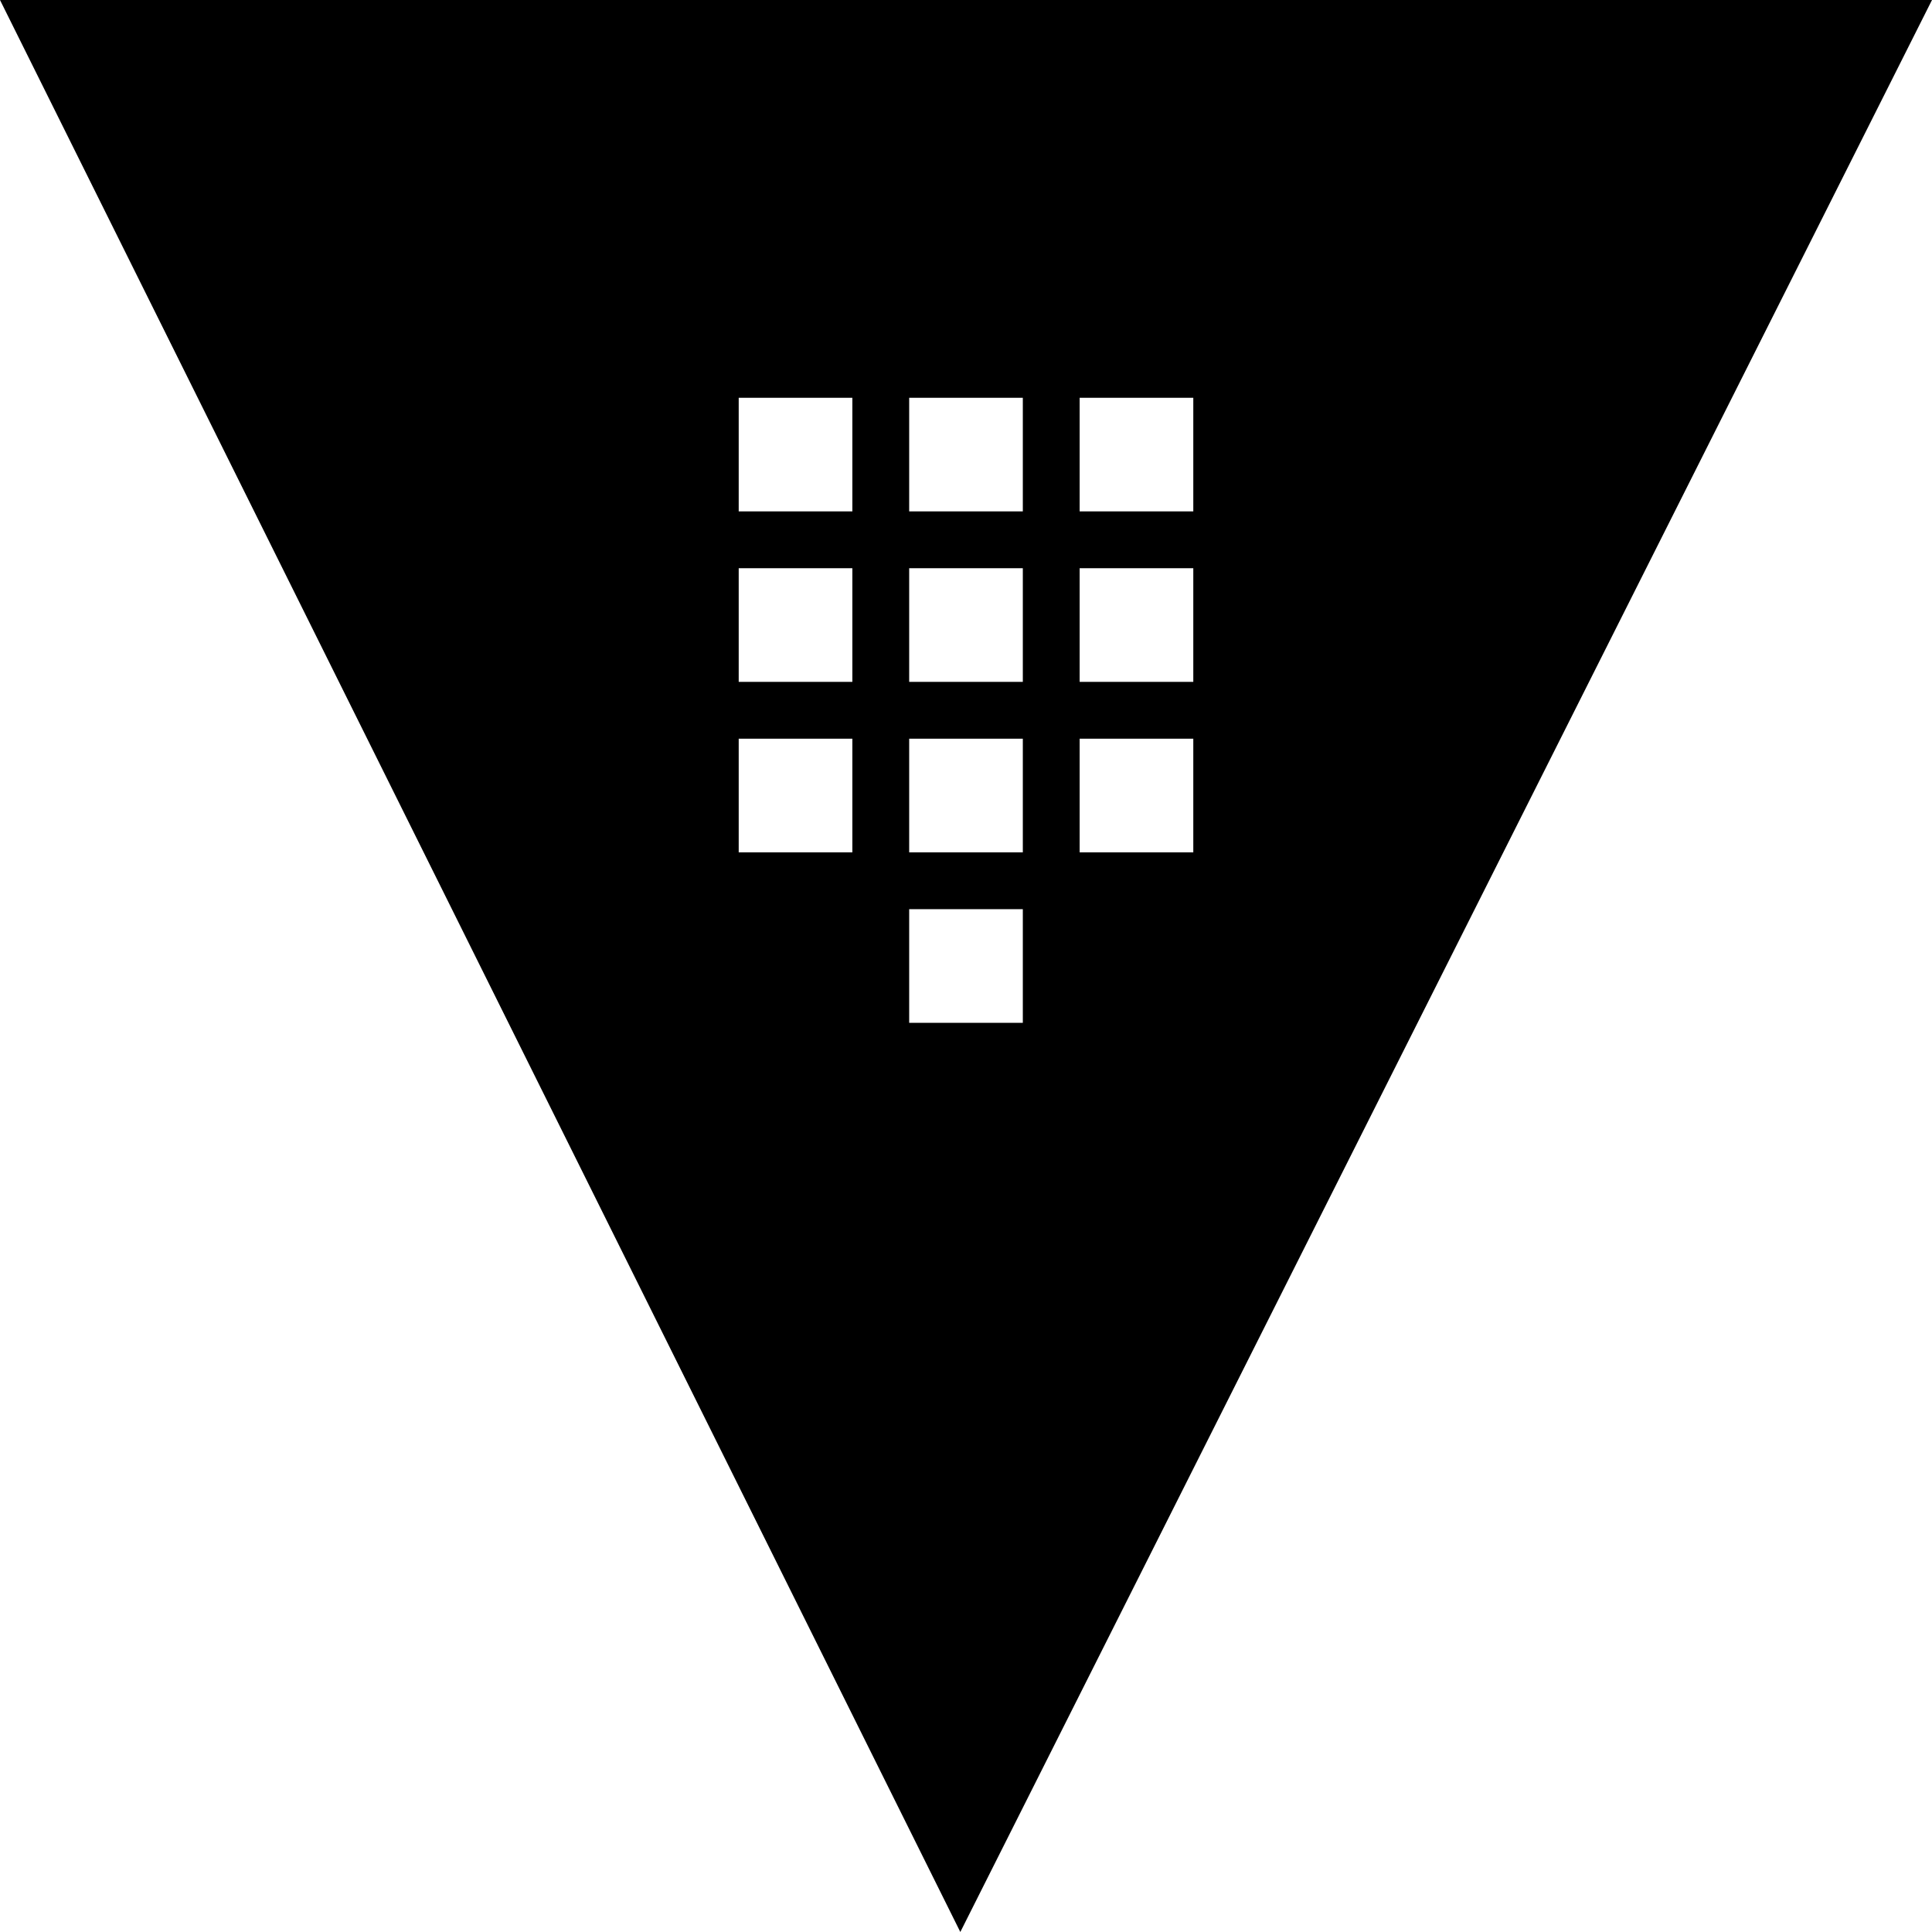
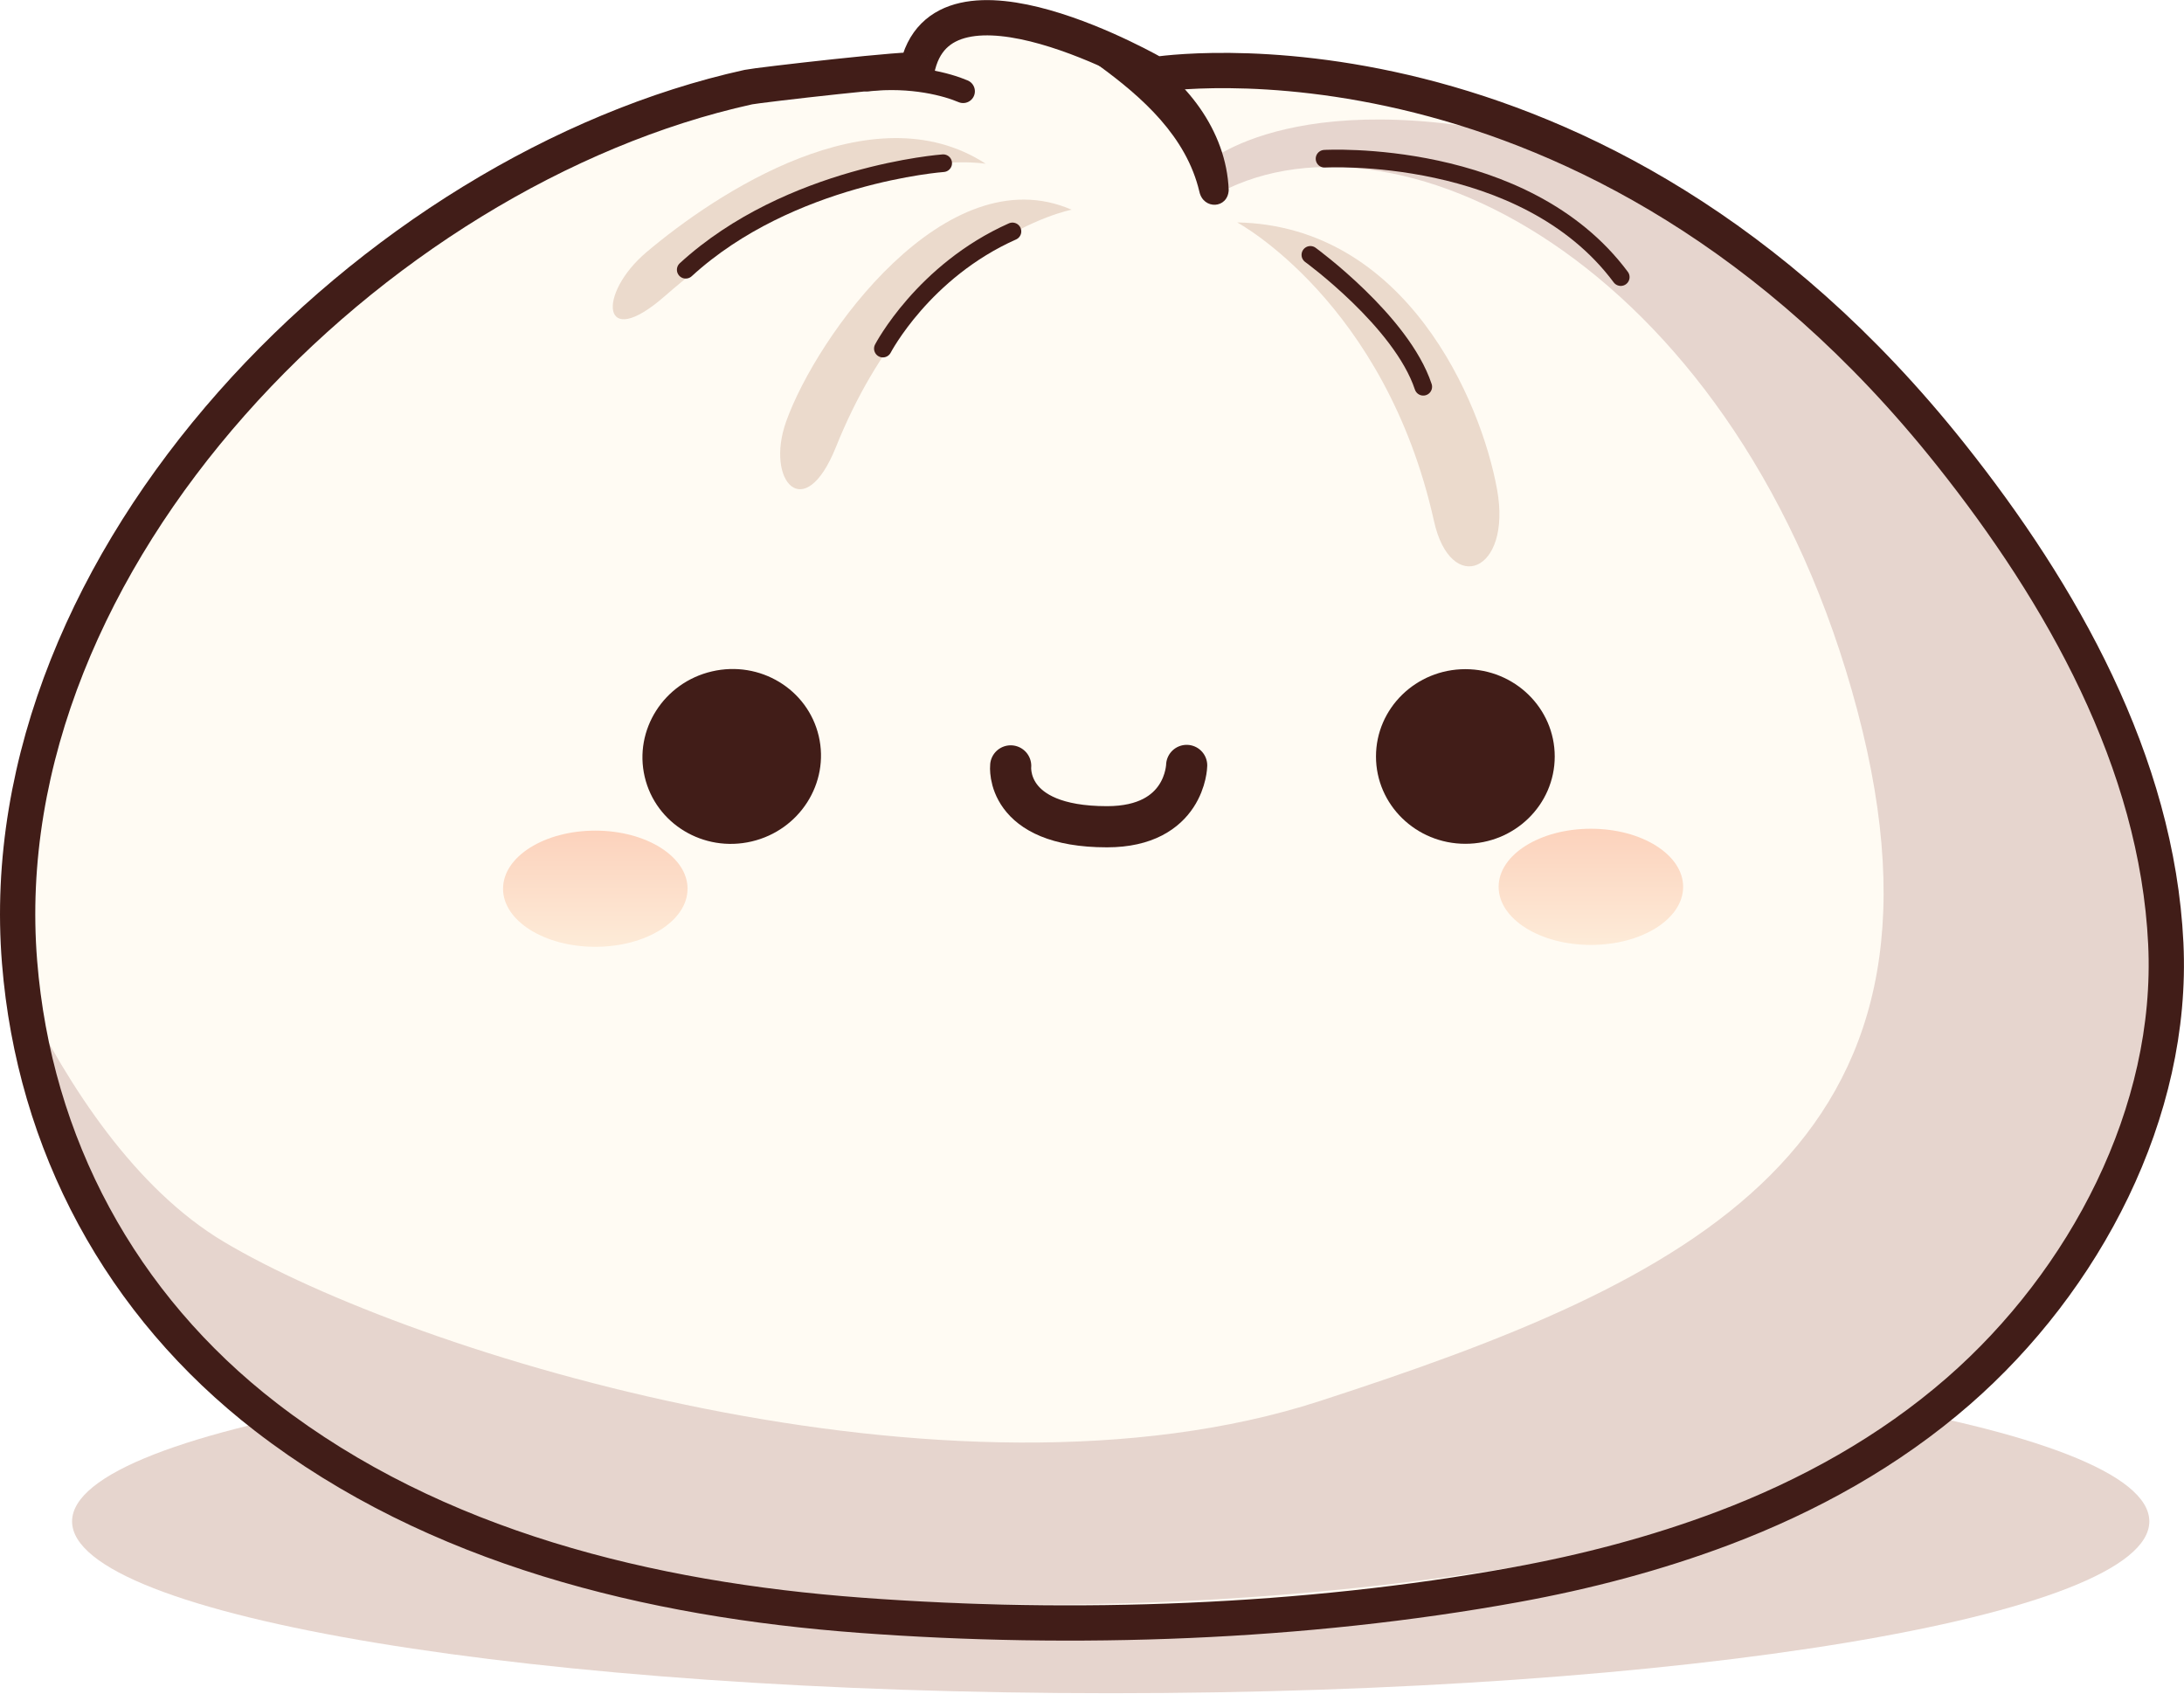
- <svg xmlns="http://www.w3.org/2000/svg" width="22" height="22" viewBox="0 0 34 34" aria-label="Vault logo" class="vault-logo">
-   <path d="M0 0l16.9 34L34 0H0zm15 15h-2v-2h2v2zm0-3h-2v-2h2v2zm0-3h-2V7h2v2zm3 9h-2v-2h2v2zm0-3h-2v-2h2v2zm0-3h-2v-2h2v2zm0-3h-2V7h2v2zm3 6h-2v-2h2v2zm0-3h-2v-2h2v2zm-2-3V7h2v2h-2z" fill-rule="nonzero" />
+ <svg xmlns="http://www.w3.org/2000/svg" xmlns:xlink="http://www.w3.org/1999/xlink" id="Layer_1" data-name="Layer 1" viewBox="0 0 22.001 17.056" version="1.1" width="22.001" height="17.056">
+   <defs id="defs2">
+     <style id="style1">
+       .cls-1 {
+         fill: url(#linear-gradient);
+       }
+ 
+       .cls-2 {
+         stroke-width: 6px;
+       }
+ 
+       .cls-2, .cls-3 {
+         stroke-miterlimit: 10;
+       }
+ 
+       .cls-2, .cls-3, .cls-4, .cls-5 {
+         fill: none;
+         stroke: #411d18;
+       }
+ 
+       .cls-6 {
+         fill: #fffbf3;
+       }
+ 
+       .cls-7 {
+         fill: #e6d5ce;
+       }
+ 
+       .cls-8 {
+         fill: #ebdacc;
+       }
+ 
+       .cls-9 {
+         fill: #411d18;
+       }
+ 
+       .cls-3 {
+         stroke-width: 7px;
+       }
+ 
+       .cls-3, .cls-4, .cls-5 {
+         stroke-linecap: round;
+       }
+ 
+       .cls-4 {
+         stroke-width: 4px;
+       }
+ 
+       .cls-4, .cls-5 {
+         stroke-linejoin: round;
+       }
+ 
+       .cls-10 {
+         fill: url(#linear-gradient-2);
+       }
+ 
+       .cls-5 {
+         stroke-width: 3px;
+       }
+     </style>
+     <linearGradient id="linear-gradient" x1="101.25" y1="161" x2="101.25" y2="141.25" gradientUnits="userSpaceOnUse">
+       <stop offset="0" stop-color="#fdebd8" id="stop1" />
+       <stop offset="1" stop-color="#fcd2bc" id="stop2" />
+     </linearGradient>
+     <linearGradient id="linear-gradient-2" x1="270.58" y1="160.69" x2="270.58" y2="140.93" xlink:href="#linear-gradient" />
+     <linearGradient xlink:href="#linear-gradient" id="linearGradient16" gradientUnits="userSpaceOnUse" x1="101.25" y1="161" x2="101.25" y2="141.25" />
+   </defs>
+   <g id="g16" transform="matrix(0.05922921,0,0,0.05922921,-9.5058141e-5,9.4928082e-4)">
+     <ellipse class="cls-7" cx="188.91" cy="258.73" rx="176.65" ry="29.22" id="ellipse2" />
+     <path class="cls-6" d="m 156.215,11.97 c 0.12,-0.64 -27.13,2.49 -28.66,2.83 C 63.985,28.82 -1.945,94.71 3.605,163.62 c 2.49,30.94 17.22,58.31 41.89,77.36 28.82,22.25 65.37,31.05 101.08,33.71 36.38,2.71 75.45,1.35 111.37,-5.17 12.05,-2.19 23.95,-5.3 35.41,-9.62 14.52,-5.48 28.27,-13.1 40,-23.32 21.48,-18.72 36.67,-47.39 35.28,-76.15 -1.49,-30.86 -17.75,-59.48 -36.57,-83.13 -60.91,-76.59 -135.19,-64.65 -135.19,-64.65 0,0 -36.68,-21.25 -40.66,-0.68 z" id="path2" />
+     <path class="cls-7" d="M 322.51,247.2 C 303.33,263.22 177.62,287.12 82.9,261.81 31.63,248.11 8.04,207.76 3.88,168.93 c 7.81,15.93 19.15,33.27 34.18,42.24 32.19,19.2 123.67,47.44 186.36,27.11 C 287.1,217.95 335.66,195.36 315.9,120.82 296.13,46.28 238.53,16.35 207.47,32.73 l -2.54,-4.8 c 0,0 16.3,-15.01 61.54,-2.91 20.89,9.4 43.93,25.38 65.33,52.27 74.2,93.26 19.99,145.45 -9.29,169.91 z" id="path3" />
+     <path class="cls-2" d="m 155.94,11.97 c 0.12,-0.64 -27.13,2.49 -28.66,2.83 C 63.71,28.82 -2.22,94.71 3.33,163.62 c 2.49,30.94 17.22,58.31 41.89,77.36 28.82,22.25 65.37,31.05 101.08,33.71 36.38,2.71 75.45,1.35 111.37,-5.17 12.05,-2.19 23.95,-5.3 35.41,-9.62 14.52,-5.48 28.27,-13.1 40,-23.32 21.48,-18.72 36.67,-47.39 35.28,-76.15 C 366.87,129.57 350.61,100.95 331.79,77.3 270.88,0.71 196.6,12.65 196.6,12.65 c 0,0 -36.68,-21.25 -40.66,-0.68 z" id="path4" />
+     <path class="cls-8" d="m 182.26,35.65 c 0,0 -25.85,4.9 -40.09,40.38 -5.36,13.36 -12.05,5.74 -8.47,-4.33 5.17,-14.55 27.2,-45.36 48.56,-36.05 z" id="path5" />
+     <path class="cls-8" d="m 210.42,37.81 c 0,0 25.19,13.51 33.48,50.82 2.82,12.71 13.27,8.75 10.73,-5.36 C 251.9,68.08 239.1,38.38 210.42,37.81 Z" id="path6" />
+     <path class="cls-9" d="m 203.99,32.57 c -2.22,-9.38 -9.67,-16.03 -17.17,-21.49 -1.2,-0.85 -1.47,-2.56 -0.51,-3.7 1.92,-2.11 4.6,0.19 6.62,0.99 8.65,4.78 15.68,13.81 16.05,23.95 -0.16,3.18 -4.32,3.37 -4.99,0.25 z" id="path7" />
+     <ellipse class="cls-9" cx="91.925" cy="153.574" rx="15.2" ry="14.85" transform="rotate(-13.15)" id="ellipse7" />
+     <ellipse class="cls-9" cx="249.23" cy="128.64" rx="15.2" ry="14.85" id="ellipse8" />
+     <ellipse class="cls-1" cx="101.25" cy="151.13" rx="15.69" ry="9.88" id="ellipse9" style="fill:url(#linearGradient16)" />
+     <ellipse class="cls-10" cx="270.58" cy="150.81" rx="15.69" ry="9.88" id="ellipse10" style="fill:url(#linear-gradient-2)" />
+     <path class="cls-5" d="m 150.16,59.27 c 0,0 6.87,-13.18 22.04,-19.93" id="path10" />
+     <path class="cls-5" d="m 222.87,43.33 c 0,0 15.5,11.28 19.2,22.43" id="path11" />
+     <path class="cls-5" d="m 225.28,26.98 c 0,0 33.94,-1.94 50.38,20.13" id="path12" />
+     <path class="cls-8" d="m 167.67,27.84 c 0,0 -23.95,-4.28 -54.64,22.54 -10.84,9.48 -11.44,-0.42 -3.11,-7.48 11.78,-9.98 38.4,-27.67 57.74,-15.06 z" id="path13" />
+     <path class="cls-5" d="m 160.42,27.74 c 0,0 -26.07,1.88 -43.79,18.12" id="path14" />
+     <path class="cls-3" d="m 201.83,130.16 c 0,0 -0.19,10.43 -13.55,10.43 -17.51,0 -16.38,-10.35 -16.38,-10.35" id="path15" />
+     <path class="cls-4" d="m 163.81,15.51 c -2.64,-1.13 -8.66,-2.82 -16.28,-1.98" id="path16" />
+   </g>
</svg>
